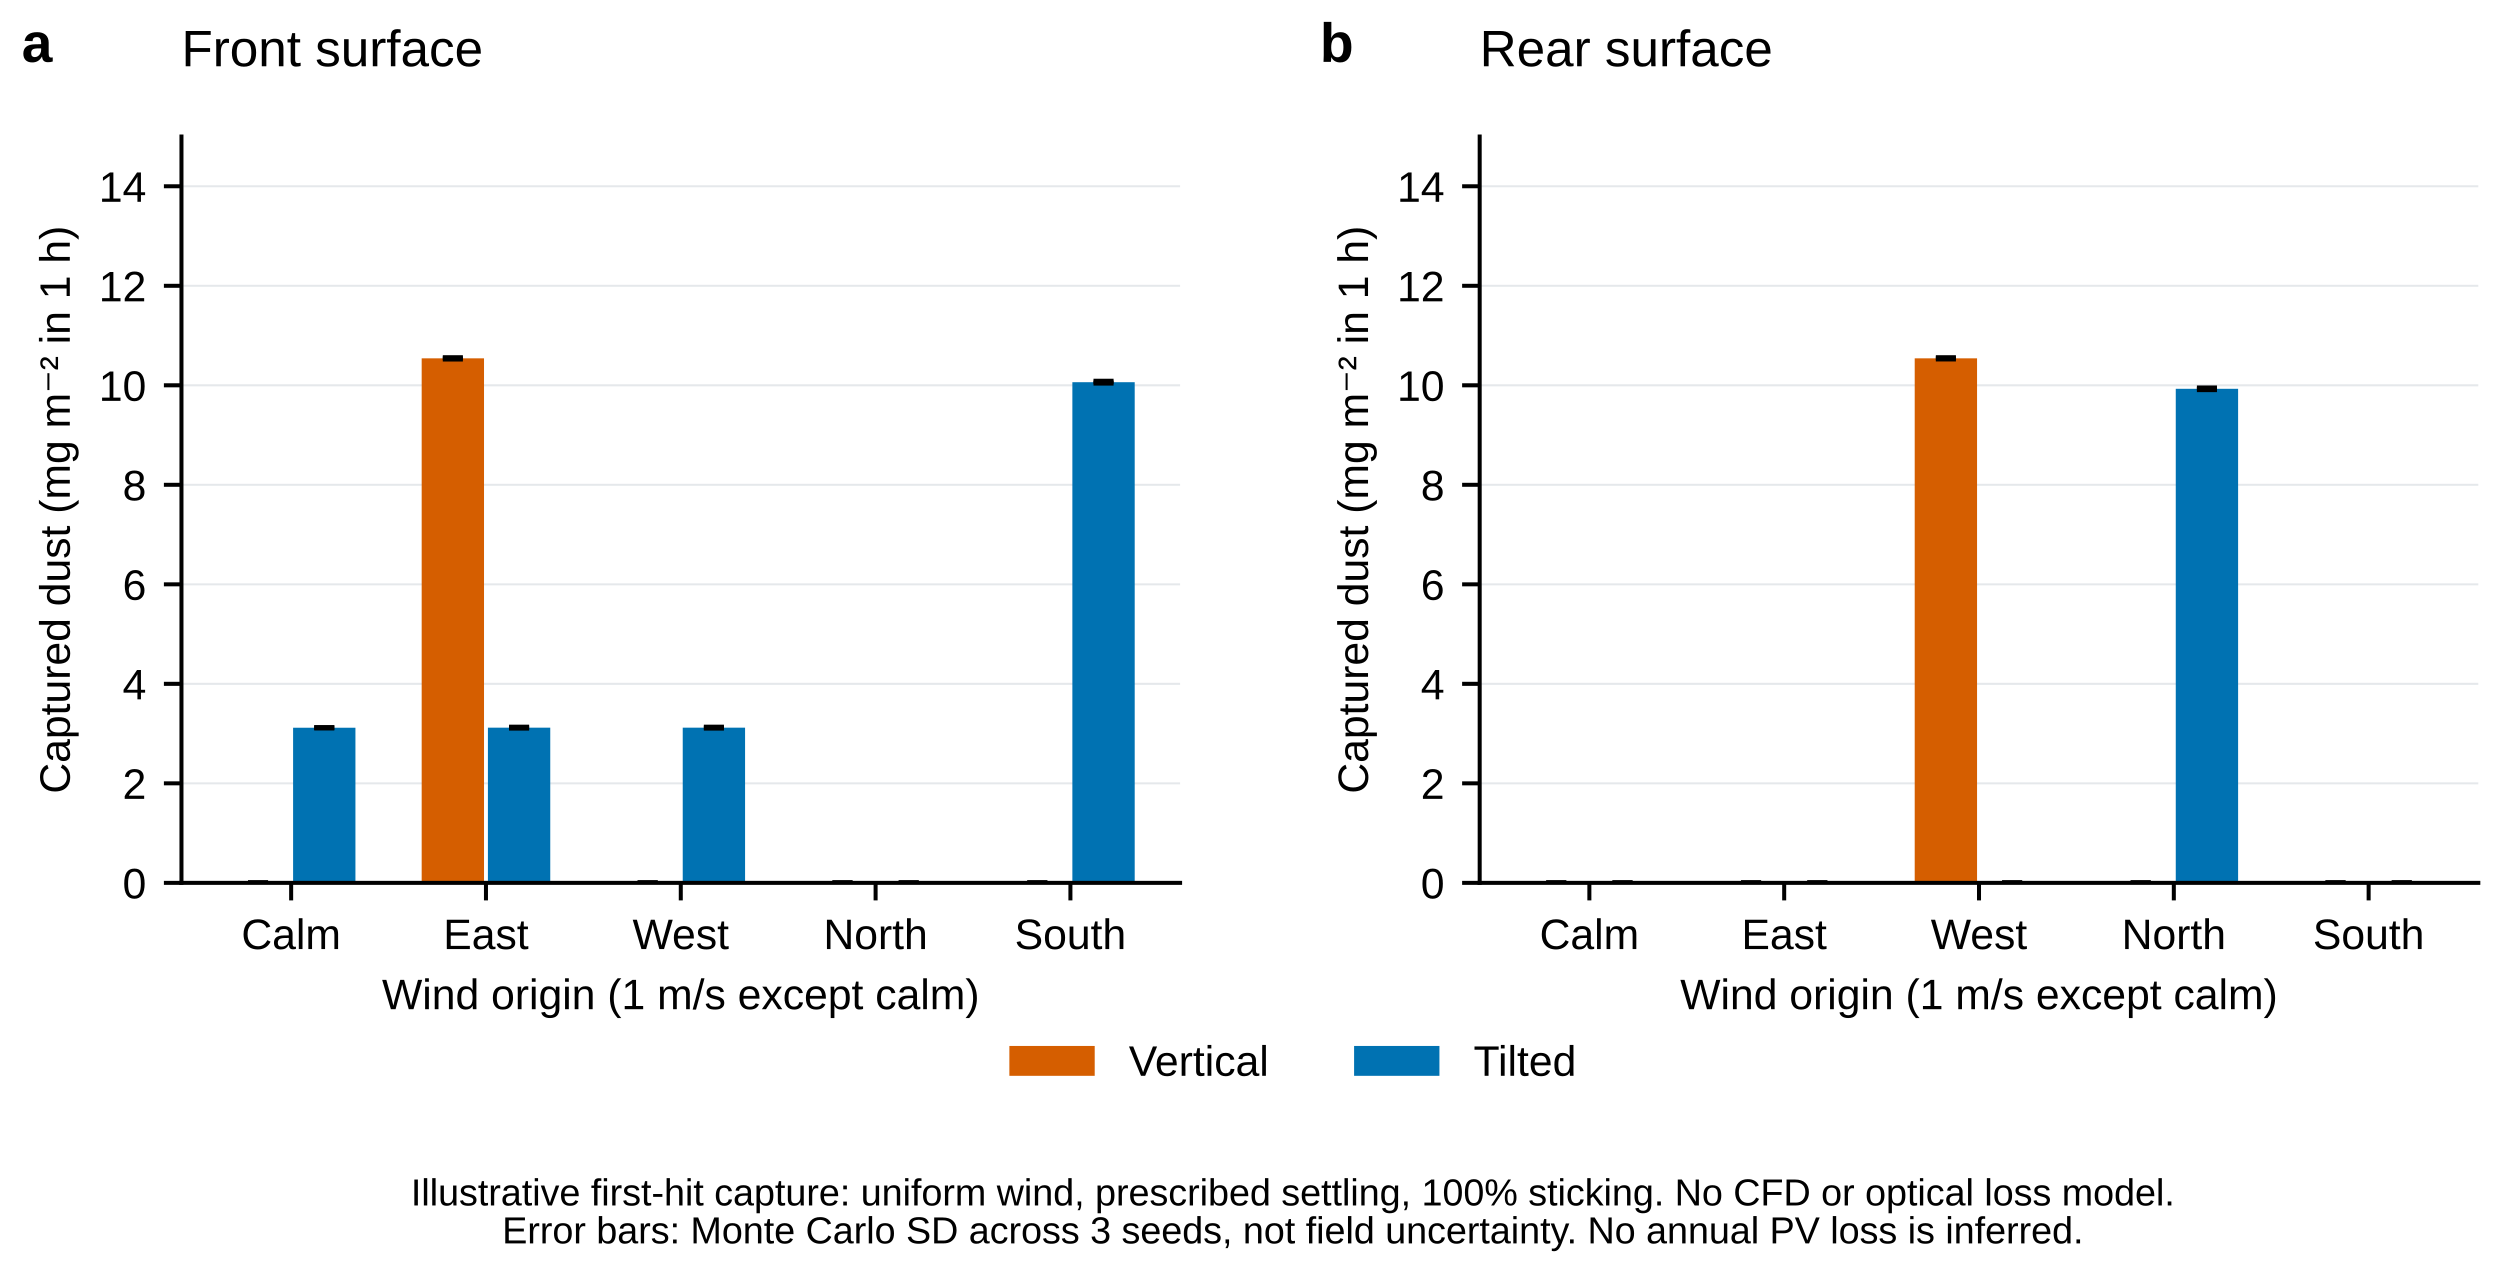
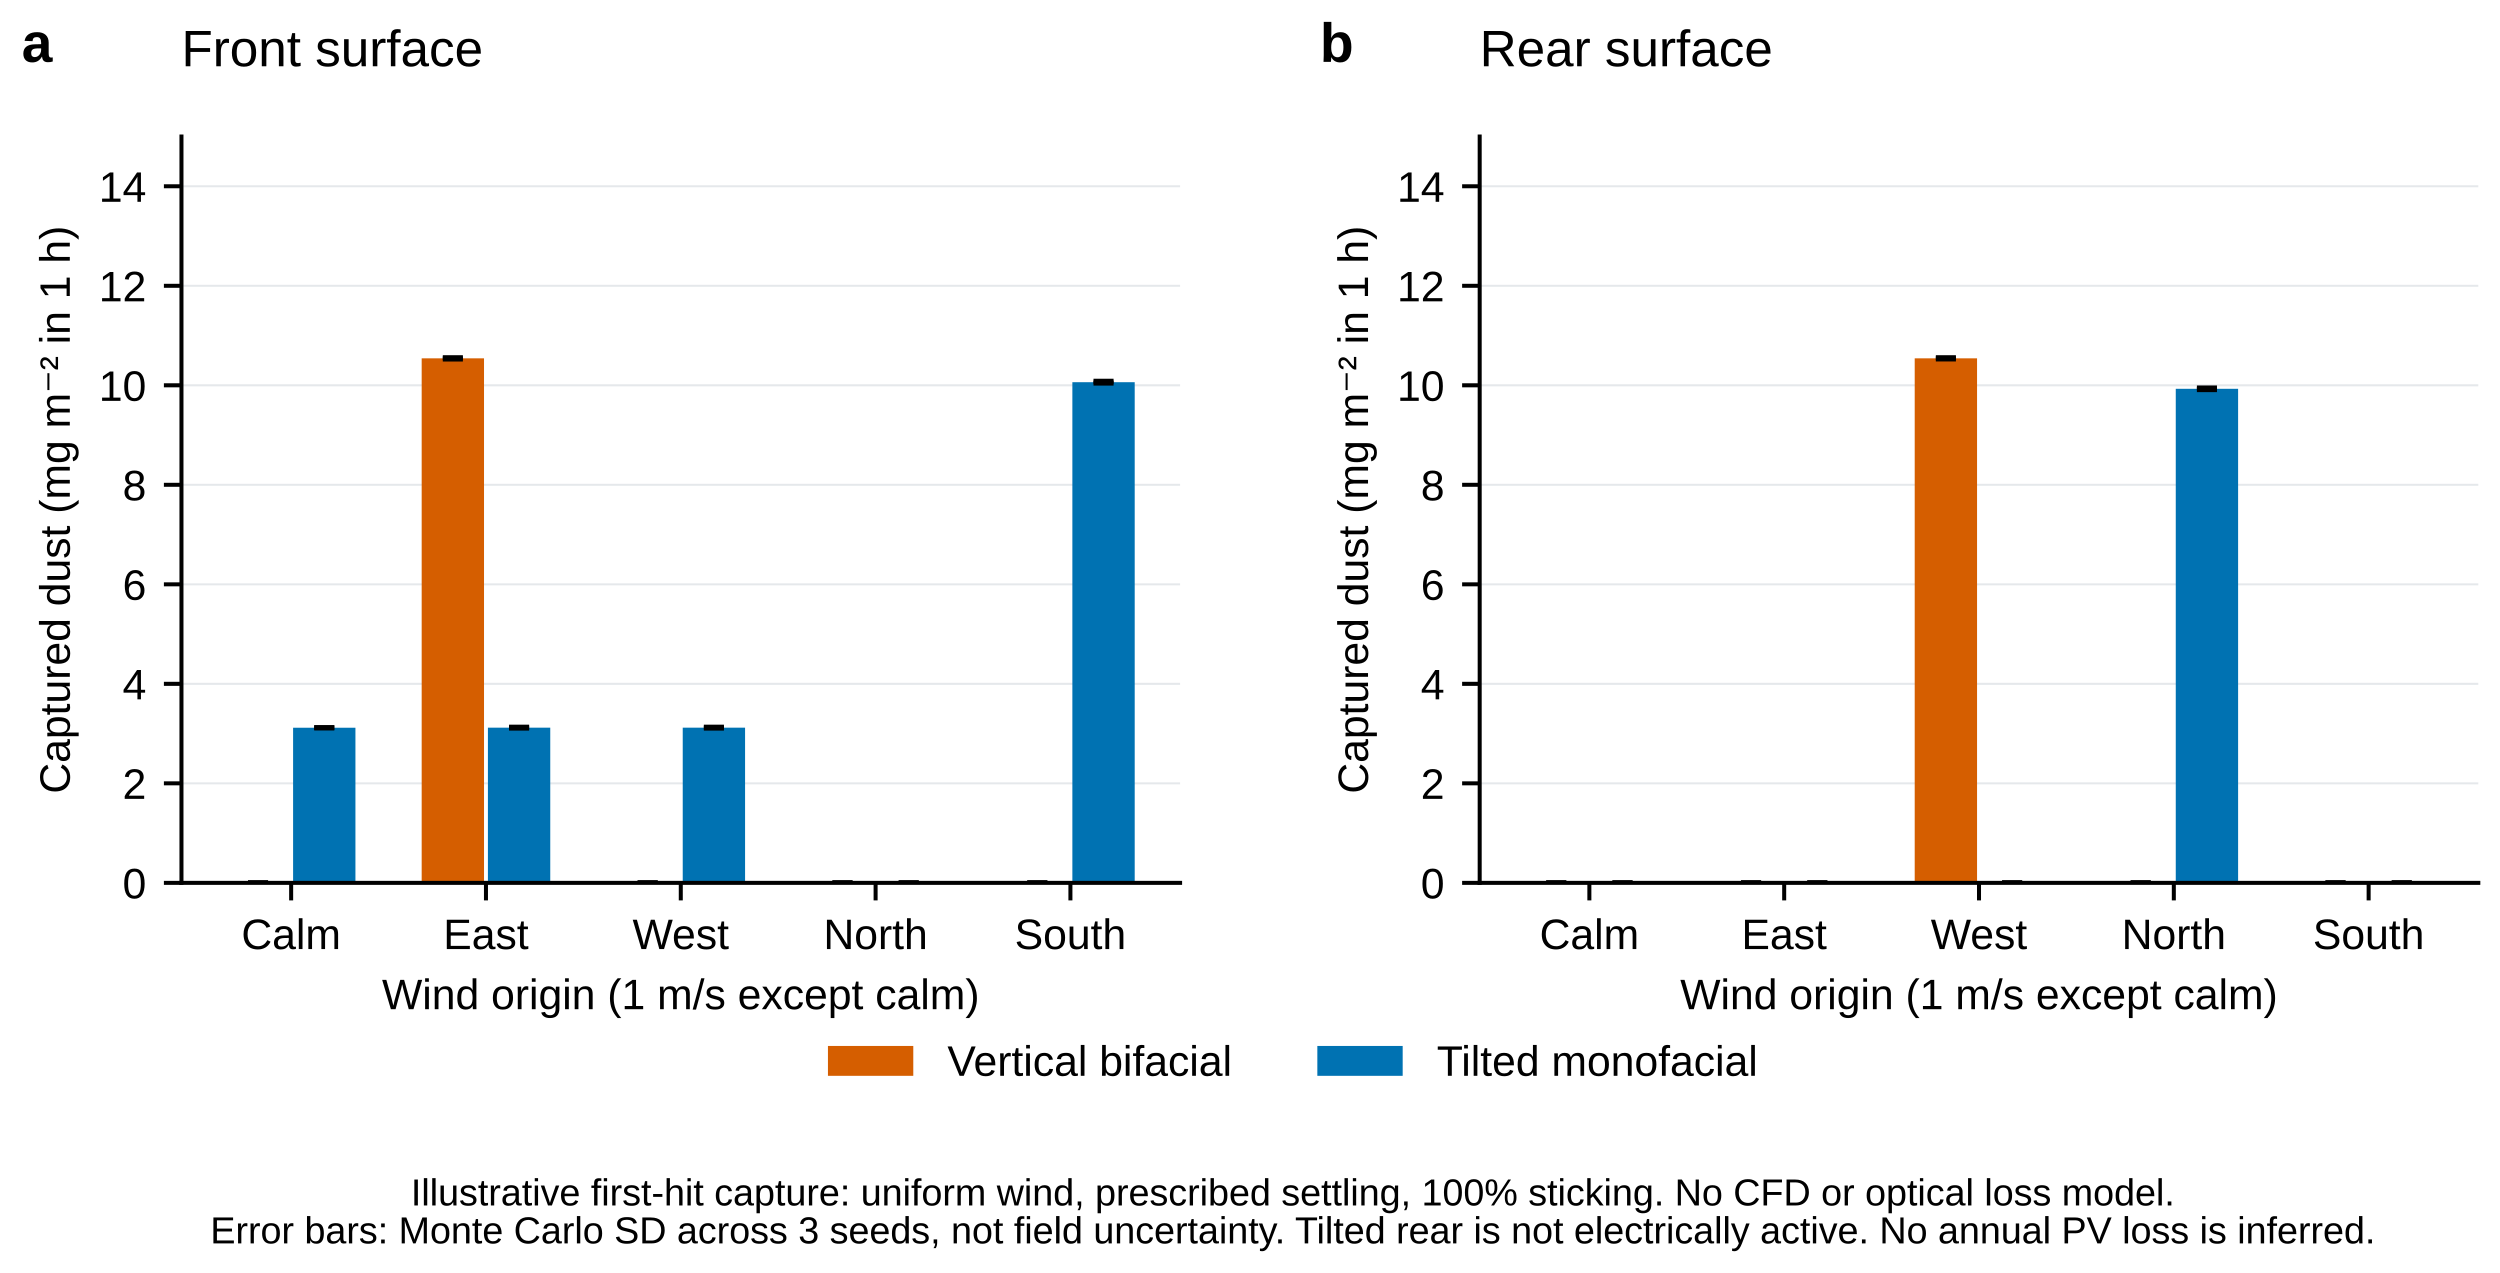
<svg xmlns="http://www.w3.org/2000/svg" xmlns:xlink="http://www.w3.org/1999/xlink" width="498.03pt" height="253.595pt" viewBox="0 0 498.03 253.595" version="1.1">
  <defs>
    <style type="text/css">*{stroke-linejoin: round; stroke-linecap: butt}</style>
  </defs>
  <g id="figure_1">
    <g id="patch_1">
      <path d="M 0 253.595  L 498.03 253.595  L 498.03 -0  L 0 -0  z " style="fill: #ffffff" />
    </g>
    <g id="axes_1">
      <g id="patch_2">
        <path d="M 36.15 175.876  L 235.089 175.876  L 235.089 27.196  L 36.15 27.196  z " style="fill: #ffffff" />
      </g>
      <g id="matplotlib.axis_1">
        <g id="xtick_1">
          <g id="line2d_1">
            <defs>
-               <path id="mda4c3cac43" d="M 0 0  L 0 3.5  " style="stroke: #000000; stroke-width: 0.8" />
+               <path id="m610a43c31d" d="M 0 0  L 0 3.5  " style="stroke: #000000; stroke-width: 0.8" />
            </defs>
            <g>
-               <use xlink:href="#mda4c3cac43" x="58" y="175.876" style="stroke: #000000; stroke-width: 0.8" />
+               <use xlink:href="#m610a43c31d" x="58" y="175.876" style="stroke: #000000; stroke-width: 0.8" />
            </g>
          </g>
          <g id="text_1">
            <text style="font-size: 8.5px; font-family: 'Arial', 'DejaVu Sans'; text-anchor: middle" x="58" y="189.065" transform="rotate(-0 58.00019 189.0645)">Calm</text>
          </g>
        </g>
        <g id="xtick_2">
          <g id="line2d_2">
            <g>
-               <use xlink:href="#mda4c3cac43" x="96.81" y="175.876" style="stroke: #000000; stroke-width: 0.8" />
+               <use xlink:href="#m610a43c31d" x="96.81" y="175.876" style="stroke: #000000; stroke-width: 0.8" />
            </g>
          </g>
          <g id="text_2">
            <text style="font-size: 8.5px; font-family: 'Arial', 'DejaVu Sans'; text-anchor: middle" x="96.81" y="189.065" transform="rotate(-0 96.81001 189.0645)">East</text>
          </g>
        </g>
        <g id="xtick_3">
          <g id="line2d_3">
            <g>
-               <use xlink:href="#mda4c3cac43" x="135.62" y="175.876" style="stroke: #000000; stroke-width: 0.8" />
+               <use xlink:href="#m610a43c31d" x="135.62" y="175.876" style="stroke: #000000; stroke-width: 0.8" />
            </g>
          </g>
          <g id="text_3">
            <text style="font-size: 8.5px; font-family: 'Arial', 'DejaVu Sans'; text-anchor: middle" x="135.62" y="189.065" transform="rotate(-0 135.6198 189.0645)">West</text>
          </g>
        </g>
        <g id="xtick_4">
          <g id="line2d_4">
            <g>
-               <use xlink:href="#mda4c3cac43" x="174.43" y="175.876" style="stroke: #000000; stroke-width: 0.8" />
+               <use xlink:href="#m610a43c31d" x="174.43" y="175.876" style="stroke: #000000; stroke-width: 0.8" />
            </g>
          </g>
          <g id="text_4">
            <text style="font-size: 8.5px; font-family: 'Arial', 'DejaVu Sans'; text-anchor: middle" x="174.43" y="189.065" transform="rotate(-0 174.4296 189.0645)">North</text>
          </g>
        </g>
        <g id="xtick_5">
          <g id="line2d_5">
            <g>
-               <use xlink:href="#mda4c3cac43" x="213.239" y="175.876" style="stroke: #000000; stroke-width: 0.8" />
+               <use xlink:href="#m610a43c31d" x="213.239" y="175.876" style="stroke: #000000; stroke-width: 0.8" />
            </g>
          </g>
          <g id="text_5">
            <text style="font-size: 8.5px; font-family: 'Arial', 'DejaVu Sans'; text-anchor: middle" x="213.239" y="189.065" transform="rotate(-0 213.2395 189.0645)">South</text>
          </g>
        </g>
        <g id="text_6">
          <text style="font-size: 8.5px; font-family: 'Arial', 'DejaVu Sans'; text-anchor: middle" x="135.62" y="201.042" transform="rotate(-0 135.6198 201.0416)">Wind origin (1 m/s except calm)</text>
        </g>
      </g>
      <g id="matplotlib.axis_2">
        <g id="ytick_1">
          <g id="line2d_6">
-             <path d="M 36.15 175.876  L 235.089 175.876  " clip-path="url(#p24596722d6)" style="fill: none; stroke: #e5e8eb; stroke-width: 0.4; stroke-linecap: square" />
+             <path d="M 36.15 175.876  L 235.089 175.876  " clip-path="url(#p8e706fa69b)" style="fill: none; stroke: #e5e8eb; stroke-width: 0.4; stroke-linecap: square" />
          </g>
          <g id="line2d_7">
            <defs>
-               <path id="m953f6fdab2" d="M 0 0  L -3.5 0  " style="stroke: #000000; stroke-width: 0.8" />
+               <path id="me29737c307" d="M 0 0  L -3.5 0  " style="stroke: #000000; stroke-width: 0.8" />
            </defs>
            <g>
-               <use xlink:href="#m953f6fdab2" x="36.15" y="175.876" style="stroke: #000000; stroke-width: 0.8" />
+               <use xlink:href="#me29737c307" x="36.15" y="175.876" style="stroke: #000000; stroke-width: 0.8" />
            </g>
          </g>
          <g id="text_7">
            <text style="font-size: 8.5px; font-family: 'Arial', 'DejaVu Sans'; text-anchor: end" x="29.15" y="178.97" transform="rotate(-0 29.15026 178.9704)">0</text>
          </g>
        </g>
        <g id="ytick_2">
          <g id="line2d_8">
-             <path d="M 36.15 156.052  L 235.089 156.052  " clip-path="url(#p24596722d6)" style="fill: none; stroke: #e5e8eb; stroke-width: 0.4; stroke-linecap: square" />
+             <path d="M 36.15 156.052  L 235.089 156.052  " clip-path="url(#p8e706fa69b)" style="fill: none; stroke: #e5e8eb; stroke-width: 0.4; stroke-linecap: square" />
          </g>
          <g id="line2d_9">
            <g>
-               <use xlink:href="#m953f6fdab2" x="36.15" y="156.052" style="stroke: #000000; stroke-width: 0.8" />
+               <use xlink:href="#me29737c307" x="36.15" y="156.052" style="stroke: #000000; stroke-width: 0.8" />
            </g>
          </g>
          <g id="text_8">
            <text style="font-size: 8.5px; font-family: 'Arial', 'DejaVu Sans'; text-anchor: end" x="29.15" y="159.146" transform="rotate(-0 29.15026 159.1464)">2</text>
          </g>
        </g>
        <g id="ytick_3">
          <g id="line2d_10">
-             <path d="M 36.15 136.228  L 235.089 136.228  " clip-path="url(#p24596722d6)" style="fill: none; stroke: #e5e8eb; stroke-width: 0.4; stroke-linecap: square" />
+             <path d="M 36.15 136.228  L 235.089 136.228  " clip-path="url(#p8e706fa69b)" style="fill: none; stroke: #e5e8eb; stroke-width: 0.4; stroke-linecap: square" />
          </g>
          <g id="line2d_11">
            <g>
-               <use xlink:href="#m953f6fdab2" x="36.15" y="136.228" style="stroke: #000000; stroke-width: 0.8" />
+               <use xlink:href="#me29737c307" x="36.15" y="136.228" style="stroke: #000000; stroke-width: 0.8" />
            </g>
          </g>
          <g id="text_9">
            <text style="font-size: 8.5px; font-family: 'Arial', 'DejaVu Sans'; text-anchor: end" x="29.15" y="139.322" transform="rotate(-0 29.15026 139.3224)">4</text>
          </g>
        </g>
        <g id="ytick_4">
          <g id="line2d_12">
-             <path d="M 36.15 116.404  L 235.089 116.404  " clip-path="url(#p24596722d6)" style="fill: none; stroke: #e5e8eb; stroke-width: 0.4; stroke-linecap: square" />
+             <path d="M 36.15 116.404  L 235.089 116.404  " clip-path="url(#p8e706fa69b)" style="fill: none; stroke: #e5e8eb; stroke-width: 0.4; stroke-linecap: square" />
          </g>
          <g id="line2d_13">
            <g>
-               <use xlink:href="#m953f6fdab2" x="36.15" y="116.404" style="stroke: #000000; stroke-width: 0.8" />
+               <use xlink:href="#me29737c307" x="36.15" y="116.404" style="stroke: #000000; stroke-width: 0.8" />
            </g>
          </g>
          <g id="text_10">
            <text style="font-size: 8.5px; font-family: 'Arial', 'DejaVu Sans'; text-anchor: end" x="29.15" y="119.498" transform="rotate(-0 29.15026 119.4984)">6</text>
          </g>
        </g>
        <g id="ytick_5">
          <g id="line2d_14">
-             <path d="M 36.15 96.58  L 235.089 96.58  " clip-path="url(#p24596722d6)" style="fill: none; stroke: #e5e8eb; stroke-width: 0.4; stroke-linecap: square" />
+             <path d="M 36.15 96.58  L 235.089 96.58  " clip-path="url(#p8e706fa69b)" style="fill: none; stroke: #e5e8eb; stroke-width: 0.4; stroke-linecap: square" />
          </g>
          <g id="line2d_15">
            <g>
-               <use xlink:href="#m953f6fdab2" x="36.15" y="96.58" style="stroke: #000000; stroke-width: 0.8" />
+               <use xlink:href="#me29737c307" x="36.15" y="96.58" style="stroke: #000000; stroke-width: 0.8" />
            </g>
          </g>
          <g id="text_11">
            <text style="font-size: 8.5px; font-family: 'Arial', 'DejaVu Sans'; text-anchor: end" x="29.15" y="99.674" transform="rotate(-0 29.15026 99.67442)">8</text>
          </g>
        </g>
        <g id="ytick_6">
          <g id="line2d_16">
-             <path d="M 36.15 76.756  L 235.089 76.756  " clip-path="url(#p24596722d6)" style="fill: none; stroke: #e5e8eb; stroke-width: 0.4; stroke-linecap: square" />
+             <path d="M 36.15 76.756  L 235.089 76.756  " clip-path="url(#p8e706fa69b)" style="fill: none; stroke: #e5e8eb; stroke-width: 0.4; stroke-linecap: square" />
          </g>
          <g id="line2d_17">
            <g>
-               <use xlink:href="#m953f6fdab2" x="36.15" y="76.756" style="stroke: #000000; stroke-width: 0.8" />
+               <use xlink:href="#me29737c307" x="36.15" y="76.756" style="stroke: #000000; stroke-width: 0.8" />
            </g>
          </g>
          <g id="text_12">
            <text style="font-size: 8.5px; font-family: 'Arial', 'DejaVu Sans'; text-anchor: end" x="29.15" y="79.85" transform="rotate(-0 29.15026 79.85042)">10</text>
          </g>
        </g>
        <g id="ytick_7">
          <g id="line2d_18">
-             <path d="M 36.15 56.932  L 235.089 56.932  " clip-path="url(#p24596722d6)" style="fill: none; stroke: #e5e8eb; stroke-width: 0.4; stroke-linecap: square" />
+             <path d="M 36.15 56.932  L 235.089 56.932  " clip-path="url(#p8e706fa69b)" style="fill: none; stroke: #e5e8eb; stroke-width: 0.4; stroke-linecap: square" />
          </g>
          <g id="line2d_19">
            <g>
-               <use xlink:href="#m953f6fdab2" x="36.15" y="56.932" style="stroke: #000000; stroke-width: 0.8" />
+               <use xlink:href="#me29737c307" x="36.15" y="56.932" style="stroke: #000000; stroke-width: 0.8" />
            </g>
          </g>
          <g id="text_13">
            <text style="font-size: 8.5px; font-family: 'Arial', 'DejaVu Sans'; text-anchor: end" x="29.15" y="60.026" transform="rotate(-0 29.15026 60.02642)">12</text>
          </g>
        </g>
        <g id="ytick_8">
          <g id="line2d_20">
-             <path d="M 36.15 37.108  L 235.089 37.108  " clip-path="url(#p24596722d6)" style="fill: none; stroke: #e5e8eb; stroke-width: 0.4; stroke-linecap: square" />
+             <path d="M 36.15 37.108  L 235.089 37.108  " clip-path="url(#p8e706fa69b)" style="fill: none; stroke: #e5e8eb; stroke-width: 0.4; stroke-linecap: square" />
          </g>
          <g id="line2d_21">
            <g>
-               <use xlink:href="#m953f6fdab2" x="36.15" y="37.108" style="stroke: #000000; stroke-width: 0.8" />
+               <use xlink:href="#me29737c307" x="36.15" y="37.108" style="stroke: #000000; stroke-width: 0.8" />
            </g>
          </g>
          <g id="text_14">
            <text style="font-size: 8.5px; font-family: 'Arial', 'DejaVu Sans'; text-anchor: end" x="29.15" y="40.202" transform="rotate(-0 29.15026 40.20242)">14</text>
          </g>
        </g>
        <g id="text_15">
          <text style="font-size: 8.5px; font-family: 'Arial', 'DejaVu Sans'; text-anchor: middle" x="13.908" y="101.536" transform="rotate(-90 13.90768 101.5363)">Captured dust (mg m⁻² in 1 h)</text>
        </g>
      </g>
      <g id="patch_3">
-         <path d="M 45.193 175.876  L 57.612 175.876  L 57.612 175.876  L 45.193 175.876  z " clip-path="url(#p24596722d6)" style="fill: #d55e00" />
+         <path d="M 45.193 175.876  L 57.612 175.876  L 57.612 175.876  L 45.193 175.876  z " clip-path="url(#p8e706fa69b)" style="fill: #d55e00" />
      </g>
      <g id="patch_4">
-         <path d="M 84.003 175.876  L 96.422 175.876  L 96.422 71.387  L 84.003 71.387  z " clip-path="url(#p24596722d6)" style="fill: #d55e00" />
+         <path d="M 84.003 175.876  L 96.422 175.876  L 96.422 71.387  L 84.003 71.387  z " clip-path="url(#p8e706fa69b)" style="fill: #d55e00" />
      </g>
      <g id="patch_5">
-         <path d="M 122.813 175.876  L 135.232 175.876  L 135.232 175.876  L 122.813 175.876  z " clip-path="url(#p24596722d6)" style="fill: #d55e00" />
+         <path d="M 122.813 175.876  L 135.232 175.876  L 135.232 175.876  L 122.813 175.876  z " clip-path="url(#p8e706fa69b)" style="fill: #d55e00" />
      </g>
      <g id="patch_6">
-         <path d="M 161.622 175.876  L 174.042 175.876  L 174.042 175.876  L 161.622 175.876  z " clip-path="url(#p24596722d6)" style="fill: #d55e00" />
+         <path d="M 161.622 175.876  L 174.042 175.876  L 174.042 175.876  L 161.622 175.876  z " clip-path="url(#p8e706fa69b)" style="fill: #d55e00" />
      </g>
      <g id="patch_7">
-         <path d="M 200.432 175.876  L 212.851 175.876  L 212.851 175.876  L 200.432 175.876  z " clip-path="url(#p24596722d6)" style="fill: #d55e00" />
+         <path d="M 200.432 175.876  L 212.851 175.876  L 212.851 175.876  L 200.432 175.876  z " clip-path="url(#p8e706fa69b)" style="fill: #d55e00" />
      </g>
      <g id="patch_8">
-         <path d="M 58.388 175.876  L 70.807 175.876  L 70.807 144.977  L 58.388 144.977  z " clip-path="url(#p24596722d6)" style="fill: #0072b2" />
+         <path d="M 58.388 175.876  L 70.807 175.876  L 70.807 144.977  L 58.388 144.977  z " clip-path="url(#p8e706fa69b)" style="fill: #0072b2" />
      </g>
      <g id="patch_9">
-         <path d="M 97.198 175.876  L 109.617 175.876  L 109.617 144.955  L 97.198 144.955  z " clip-path="url(#p24596722d6)" style="fill: #0072b2" />
+         <path d="M 97.198 175.876  L 109.617 175.876  L 109.617 144.955  L 97.198 144.955  z " clip-path="url(#p8e706fa69b)" style="fill: #0072b2" />
      </g>
      <g id="patch_10">
-         <path d="M 136.008 175.876  L 148.427 175.876  L 148.427 144.955  L 136.008 144.955  z " clip-path="url(#p24596722d6)" style="fill: #0072b2" />
+         <path d="M 136.008 175.876  L 148.427 175.876  L 148.427 144.955  L 136.008 144.955  z " clip-path="url(#p8e706fa69b)" style="fill: #0072b2" />
      </g>
      <g id="patch_11">
-         <path d="M 174.818 175.876  L 187.237 175.876  L 187.237 175.876  L 174.818 175.876  z " clip-path="url(#p24596722d6)" style="fill: #0072b2" />
+         <path d="M 174.818 175.876  L 187.237 175.876  L 187.237 175.876  L 174.818 175.876  z " clip-path="url(#p8e706fa69b)" style="fill: #0072b2" />
      </g>
      <g id="patch_12">
-         <path d="M 213.628 175.876  L 226.047 175.876  L 226.047 76.135  L 213.628 76.135  z " clip-path="url(#p24596722d6)" style="fill: #0072b2" />
+         <path d="M 213.628 175.876  L 226.047 175.876  L 226.047 76.135  L 213.628 76.135  z " clip-path="url(#p8e706fa69b)" style="fill: #0072b2" />
      </g>
      <g id="LineCollection_1">
-         <path d="M 51.403 175.876  L 51.403 175.876  " clip-path="url(#p24596722d6)" style="fill: none; stroke: #000000; stroke-width: 0.7" />
-         <path d="M 90.212 71.516  L 90.212 71.257  " clip-path="url(#p24596722d6)" style="fill: none; stroke: #000000; stroke-width: 0.7" />
-         <path d="M 129.022 175.876  L 129.022 175.876  " clip-path="url(#p24596722d6)" style="fill: none; stroke: #000000; stroke-width: 0.7" />
-         <path d="M 167.832 175.876  L 167.832 175.876  " clip-path="url(#p24596722d6)" style="fill: none; stroke: #000000; stroke-width: 0.7" />
-         <path d="M 206.642 175.876  L 206.642 175.876  " clip-path="url(#p24596722d6)" style="fill: none; stroke: #000000; stroke-width: 0.7" />
+         <path d="M 51.403 175.876  L 51.403 175.876  " clip-path="url(#p8e706fa69b)" style="fill: none; stroke: #000000; stroke-width: 0.7" />
+         <path d="M 90.212 71.516  L 90.212 71.257  " clip-path="url(#p8e706fa69b)" style="fill: none; stroke: #000000; stroke-width: 0.7" />
+         <path d="M 129.022 175.876  L 129.022 175.876  " clip-path="url(#p8e706fa69b)" style="fill: none; stroke: #000000; stroke-width: 0.7" />
+         <path d="M 167.832 175.876  L 167.832 175.876  " clip-path="url(#p8e706fa69b)" style="fill: none; stroke: #000000; stroke-width: 0.7" />
+         <path d="M 206.642 175.876  L 206.642 175.876  " clip-path="url(#p8e706fa69b)" style="fill: none; stroke: #000000; stroke-width: 0.7" />
      </g>
      <g id="line2d_22">
        <defs>
-           <path id="m560e1dd15d" d="M 2 0  L -2 -0  " style="stroke: #000000" />
+           <path id="me58c489006" d="M 2 0  L -2 -0  " style="stroke: #000000" />
        </defs>
-         <g clip-path="url(#p24596722d6)">
-           <use xlink:href="#m560e1dd15d" x="51.403" y="175.876" style="fill: #1f77b4; stroke: #000000" />
-           <use xlink:href="#m560e1dd15d" x="90.212" y="71.516" style="fill: #1f77b4; stroke: #000000" />
-           <use xlink:href="#m560e1dd15d" x="129.022" y="175.876" style="fill: #1f77b4; stroke: #000000" />
-           <use xlink:href="#m560e1dd15d" x="167.832" y="175.876" style="fill: #1f77b4; stroke: #000000" />
-           <use xlink:href="#m560e1dd15d" x="206.642" y="175.876" style="fill: #1f77b4; stroke: #000000" />
+         <g clip-path="url(#p8e706fa69b)">
+           <use xlink:href="#me58c489006" x="51.403" y="175.876" style="fill: #1f77b4; stroke: #000000" />
+           <use xlink:href="#me58c489006" x="90.212" y="71.516" style="fill: #1f77b4; stroke: #000000" />
+           <use xlink:href="#me58c489006" x="129.022" y="175.876" style="fill: #1f77b4; stroke: #000000" />
+           <use xlink:href="#me58c489006" x="167.832" y="175.876" style="fill: #1f77b4; stroke: #000000" />
+           <use xlink:href="#me58c489006" x="206.642" y="175.876" style="fill: #1f77b4; stroke: #000000" />
        </g>
      </g>
      <g id="line2d_23">
-         <g clip-path="url(#p24596722d6)">
-           <use xlink:href="#m560e1dd15d" x="51.403" y="175.876" style="fill: #1f77b4; stroke: #000000" />
-           <use xlink:href="#m560e1dd15d" x="90.212" y="71.257" style="fill: #1f77b4; stroke: #000000" />
-           <use xlink:href="#m560e1dd15d" x="129.022" y="175.876" style="fill: #1f77b4; stroke: #000000" />
-           <use xlink:href="#m560e1dd15d" x="167.832" y="175.876" style="fill: #1f77b4; stroke: #000000" />
-           <use xlink:href="#m560e1dd15d" x="206.642" y="175.876" style="fill: #1f77b4; stroke: #000000" />
+         <g clip-path="url(#p8e706fa69b)">
+           <use xlink:href="#me58c489006" x="51.403" y="175.876" style="fill: #1f77b4; stroke: #000000" />
+           <use xlink:href="#me58c489006" x="90.212" y="71.257" style="fill: #1f77b4; stroke: #000000" />
+           <use xlink:href="#me58c489006" x="129.022" y="175.876" style="fill: #1f77b4; stroke: #000000" />
+           <use xlink:href="#me58c489006" x="167.832" y="175.876" style="fill: #1f77b4; stroke: #000000" />
+           <use xlink:href="#me58c489006" x="206.642" y="175.876" style="fill: #1f77b4; stroke: #000000" />
        </g>
      </g>
      <g id="LineCollection_2">
-         <path d="M 64.598 144.994  L 64.598 144.959  " clip-path="url(#p24596722d6)" style="fill: none; stroke: #000000; stroke-width: 0.7" />
-         <path d="M 103.408 145.046  L 103.408 144.863  " clip-path="url(#p24596722d6)" style="fill: none; stroke: #000000; stroke-width: 0.7" />
-         <path d="M 142.217 145.046  L 142.217 144.863  " clip-path="url(#p24596722d6)" style="fill: none; stroke: #000000; stroke-width: 0.7" />
-         <path d="M 181.027 175.876  L 181.027 175.876  " clip-path="url(#p24596722d6)" style="fill: none; stroke: #000000; stroke-width: 0.7" />
-         <path d="M 219.837 76.32  L 219.837 75.95  " clip-path="url(#p24596722d6)" style="fill: none; stroke: #000000; stroke-width: 0.7" />
+         <path d="M 64.598 144.994  L 64.598 144.959  " clip-path="url(#p8e706fa69b)" style="fill: none; stroke: #000000; stroke-width: 0.7" />
+         <path d="M 103.408 145.046  L 103.408 144.863  " clip-path="url(#p8e706fa69b)" style="fill: none; stroke: #000000; stroke-width: 0.7" />
+         <path d="M 142.217 145.046  L 142.217 144.863  " clip-path="url(#p8e706fa69b)" style="fill: none; stroke: #000000; stroke-width: 0.7" />
+         <path d="M 181.027 175.876  L 181.027 175.876  " clip-path="url(#p8e706fa69b)" style="fill: none; stroke: #000000; stroke-width: 0.7" />
+         <path d="M 219.837 76.32  L 219.837 75.95  " clip-path="url(#p8e706fa69b)" style="fill: none; stroke: #000000; stroke-width: 0.7" />
      </g>
      <g id="line2d_24">
-         <g clip-path="url(#p24596722d6)">
-           <use xlink:href="#m560e1dd15d" x="64.598" y="144.994" style="fill: #1f77b4; stroke: #000000" />
-           <use xlink:href="#m560e1dd15d" x="103.408" y="145.046" style="fill: #1f77b4; stroke: #000000" />
-           <use xlink:href="#m560e1dd15d" x="142.217" y="145.046" style="fill: #1f77b4; stroke: #000000" />
-           <use xlink:href="#m560e1dd15d" x="181.027" y="175.876" style="fill: #1f77b4; stroke: #000000" />
-           <use xlink:href="#m560e1dd15d" x="219.837" y="76.32" style="fill: #1f77b4; stroke: #000000" />
+         <g clip-path="url(#p8e706fa69b)">
+           <use xlink:href="#me58c489006" x="64.598" y="144.994" style="fill: #1f77b4; stroke: #000000" />
+           <use xlink:href="#me58c489006" x="103.408" y="145.046" style="fill: #1f77b4; stroke: #000000" />
+           <use xlink:href="#me58c489006" x="142.217" y="145.046" style="fill: #1f77b4; stroke: #000000" />
+           <use xlink:href="#me58c489006" x="181.027" y="175.876" style="fill: #1f77b4; stroke: #000000" />
+           <use xlink:href="#me58c489006" x="219.837" y="76.32" style="fill: #1f77b4; stroke: #000000" />
        </g>
      </g>
      <g id="line2d_25">
-         <g clip-path="url(#p24596722d6)">
-           <use xlink:href="#m560e1dd15d" x="64.598" y="144.959" style="fill: #1f77b4; stroke: #000000" />
-           <use xlink:href="#m560e1dd15d" x="103.408" y="144.863" style="fill: #1f77b4; stroke: #000000" />
-           <use xlink:href="#m560e1dd15d" x="142.217" y="144.863" style="fill: #1f77b4; stroke: #000000" />
-           <use xlink:href="#m560e1dd15d" x="181.027" y="175.876" style="fill: #1f77b4; stroke: #000000" />
-           <use xlink:href="#m560e1dd15d" x="219.837" y="75.95" style="fill: #1f77b4; stroke: #000000" />
+         <g clip-path="url(#p8e706fa69b)">
+           <use xlink:href="#me58c489006" x="64.598" y="144.959" style="fill: #1f77b4; stroke: #000000" />
+           <use xlink:href="#me58c489006" x="103.408" y="144.863" style="fill: #1f77b4; stroke: #000000" />
+           <use xlink:href="#me58c489006" x="142.217" y="144.863" style="fill: #1f77b4; stroke: #000000" />
+           <use xlink:href="#me58c489006" x="181.027" y="175.876" style="fill: #1f77b4; stroke: #000000" />
+           <use xlink:href="#me58c489006" x="219.837" y="75.95" style="fill: #1f77b4; stroke: #000000" />
        </g>
      </g>
      <g id="patch_13">
        <path d="M 36.15 175.876  L 36.15 27.196  " style="fill: none; stroke: #000000; stroke-width: 0.8; stroke-linejoin: miter; stroke-linecap: square" />
      </g>
      <g id="patch_14">
        <path d="M 36.15 175.876  L 235.089 175.876  " style="fill: none; stroke: #000000; stroke-width: 0.8; stroke-linejoin: miter; stroke-linecap: square" />
      </g>
      <g id="text_16">
        <text style="font-weight: 700; font-size: 11px; font-family: 'Arial', 'DejaVu Sans'; text-anchor: start" x="4.32" y="12.328" transform="rotate(-0 4.32 12.3283)">a</text>
      </g>
      <g id="text_17">
        <text style="font-size: 10.2px; font-family: 'Arial', 'DejaVu Sans'; text-anchor: start" x="36.15" y="13.196" transform="rotate(-0 36.15026 13.1963)">Front surface</text>
      </g>
    </g>
    <g id="axes_2">
      <g id="patch_15">
        <path d="M 294.771 175.876  L 493.71 175.876  L 493.71 27.196  L 294.771 27.196  z " style="fill: #ffffff" />
      </g>
      <g id="matplotlib.axis_3">
        <g id="xtick_6">
          <g id="line2d_26">
            <g>
-               <use xlink:href="#mda4c3cac43" x="316.621" y="175.876" style="stroke: #000000; stroke-width: 0.8" />
+               <use xlink:href="#m610a43c31d" x="316.621" y="175.876" style="stroke: #000000; stroke-width: 0.8" />
            </g>
          </g>
          <g id="text_18">
            <text style="font-size: 8.5px; font-family: 'Arial', 'DejaVu Sans'; text-anchor: middle" x="316.621" y="189.065" transform="rotate(-0 316.6211 189.0645)">Calm</text>
          </g>
        </g>
        <g id="xtick_7">
          <g id="line2d_27">
            <g>
-               <use xlink:href="#mda4c3cac43" x="355.431" y="175.876" style="stroke: #000000; stroke-width: 0.8" />
+               <use xlink:href="#m610a43c31d" x="355.431" y="175.876" style="stroke: #000000; stroke-width: 0.8" />
            </g>
          </g>
          <g id="text_19">
            <text style="font-size: 8.5px; font-family: 'Arial', 'DejaVu Sans'; text-anchor: middle" x="355.431" y="189.065" transform="rotate(-0 355.4309 189.0645)">East</text>
          </g>
        </g>
        <g id="xtick_8">
          <g id="line2d_28">
            <g>
-               <use xlink:href="#mda4c3cac43" x="394.241" y="175.876" style="stroke: #000000; stroke-width: 0.8" />
+               <use xlink:href="#m610a43c31d" x="394.241" y="175.876" style="stroke: #000000; stroke-width: 0.8" />
            </g>
          </g>
          <g id="text_20">
            <text style="font-size: 8.5px; font-family: 'Arial', 'DejaVu Sans'; text-anchor: middle" x="394.241" y="189.065" transform="rotate(-0 394.2407 189.0645)">West</text>
          </g>
        </g>
        <g id="xtick_9">
          <g id="line2d_29">
            <g>
-               <use xlink:href="#mda4c3cac43" x="433.051" y="175.876" style="stroke: #000000; stroke-width: 0.8" />
+               <use xlink:href="#m610a43c31d" x="433.051" y="175.876" style="stroke: #000000; stroke-width: 0.8" />
            </g>
          </g>
          <g id="text_21">
            <text style="font-size: 8.5px; font-family: 'Arial', 'DejaVu Sans'; text-anchor: middle" x="433.051" y="189.065" transform="rotate(-0 433.0505 189.0645)">North</text>
          </g>
        </g>
        <g id="xtick_10">
          <g id="line2d_30">
            <g>
-               <use xlink:href="#mda4c3cac43" x="471.86" y="175.876" style="stroke: #000000; stroke-width: 0.8" />
+               <use xlink:href="#m610a43c31d" x="471.86" y="175.876" style="stroke: #000000; stroke-width: 0.8" />
            </g>
          </g>
          <g id="text_22">
            <text style="font-size: 8.5px; font-family: 'Arial', 'DejaVu Sans'; text-anchor: middle" x="471.86" y="189.065" transform="rotate(-0 471.8603 189.0645)">South</text>
          </g>
        </g>
        <g id="text_23">
          <text style="font-size: 8.5px; font-family: 'Arial', 'DejaVu Sans'; text-anchor: middle" x="394.241" y="201.042" transform="rotate(-0 394.2407 201.0416)">Wind origin (1 m/s except calm)</text>
        </g>
      </g>
      <g id="matplotlib.axis_4">
        <g id="ytick_9">
          <g id="line2d_31">
-             <path d="M 294.771 175.876  L 493.71 175.876  " clip-path="url(#pc06b288afd)" style="fill: none; stroke: #e5e8eb; stroke-width: 0.4; stroke-linecap: square" />
+             <path d="M 294.771 175.876  L 493.71 175.876  " clip-path="url(#p924cdcf036)" style="fill: none; stroke: #e5e8eb; stroke-width: 0.4; stroke-linecap: square" />
          </g>
          <g id="line2d_32">
            <g>
-               <use xlink:href="#m953f6fdab2" x="294.771" y="175.876" style="stroke: #000000; stroke-width: 0.8" />
+               <use xlink:href="#me29737c307" x="294.771" y="175.876" style="stroke: #000000; stroke-width: 0.8" />
            </g>
          </g>
          <g id="text_24">
            <text style="font-size: 8.5px; font-family: 'Arial', 'DejaVu Sans'; text-anchor: end" x="287.771" y="178.97" transform="rotate(-0 287.7711 178.9704)">0</text>
          </g>
        </g>
        <g id="ytick_10">
          <g id="line2d_33">
-             <path d="M 294.771 156.052  L 493.71 156.052  " clip-path="url(#pc06b288afd)" style="fill: none; stroke: #e5e8eb; stroke-width: 0.4; stroke-linecap: square" />
+             <path d="M 294.771 156.052  L 493.71 156.052  " clip-path="url(#p924cdcf036)" style="fill: none; stroke: #e5e8eb; stroke-width: 0.4; stroke-linecap: square" />
          </g>
          <g id="line2d_34">
            <g>
-               <use xlink:href="#m953f6fdab2" x="294.771" y="156.052" style="stroke: #000000; stroke-width: 0.8" />
+               <use xlink:href="#me29737c307" x="294.771" y="156.052" style="stroke: #000000; stroke-width: 0.8" />
            </g>
          </g>
          <g id="text_25">
            <text style="font-size: 8.5px; font-family: 'Arial', 'DejaVu Sans'; text-anchor: end" x="287.771" y="159.146" transform="rotate(-0 287.7711 159.1464)">2</text>
          </g>
        </g>
        <g id="ytick_11">
          <g id="line2d_35">
-             <path d="M 294.771 136.228  L 493.71 136.228  " clip-path="url(#pc06b288afd)" style="fill: none; stroke: #e5e8eb; stroke-width: 0.4; stroke-linecap: square" />
+             <path d="M 294.771 136.228  L 493.71 136.228  " clip-path="url(#p924cdcf036)" style="fill: none; stroke: #e5e8eb; stroke-width: 0.4; stroke-linecap: square" />
          </g>
          <g id="line2d_36">
            <g>
-               <use xlink:href="#m953f6fdab2" x="294.771" y="136.228" style="stroke: #000000; stroke-width: 0.8" />
+               <use xlink:href="#me29737c307" x="294.771" y="136.228" style="stroke: #000000; stroke-width: 0.8" />
            </g>
          </g>
          <g id="text_26">
            <text style="font-size: 8.5px; font-family: 'Arial', 'DejaVu Sans'; text-anchor: end" x="287.771" y="139.322" transform="rotate(-0 287.7711 139.3224)">4</text>
          </g>
        </g>
        <g id="ytick_12">
          <g id="line2d_37">
-             <path d="M 294.771 116.404  L 493.71 116.404  " clip-path="url(#pc06b288afd)" style="fill: none; stroke: #e5e8eb; stroke-width: 0.4; stroke-linecap: square" />
+             <path d="M 294.771 116.404  L 493.71 116.404  " clip-path="url(#p924cdcf036)" style="fill: none; stroke: #e5e8eb; stroke-width: 0.4; stroke-linecap: square" />
          </g>
          <g id="line2d_38">
            <g>
-               <use xlink:href="#m953f6fdab2" x="294.771" y="116.404" style="stroke: #000000; stroke-width: 0.8" />
+               <use xlink:href="#me29737c307" x="294.771" y="116.404" style="stroke: #000000; stroke-width: 0.8" />
            </g>
          </g>
          <g id="text_27">
            <text style="font-size: 8.5px; font-family: 'Arial', 'DejaVu Sans'; text-anchor: end" x="287.771" y="119.498" transform="rotate(-0 287.7711 119.4984)">6</text>
          </g>
        </g>
        <g id="ytick_13">
          <g id="line2d_39">
-             <path d="M 294.771 96.58  L 493.71 96.58  " clip-path="url(#pc06b288afd)" style="fill: none; stroke: #e5e8eb; stroke-width: 0.4; stroke-linecap: square" />
+             <path d="M 294.771 96.58  L 493.71 96.58  " clip-path="url(#p924cdcf036)" style="fill: none; stroke: #e5e8eb; stroke-width: 0.4; stroke-linecap: square" />
          </g>
          <g id="line2d_40">
            <g>
-               <use xlink:href="#m953f6fdab2" x="294.771" y="96.58" style="stroke: #000000; stroke-width: 0.8" />
+               <use xlink:href="#me29737c307" x="294.771" y="96.58" style="stroke: #000000; stroke-width: 0.8" />
            </g>
          </g>
          <g id="text_28">
            <text style="font-size: 8.5px; font-family: 'Arial', 'DejaVu Sans'; text-anchor: end" x="287.771" y="99.674" transform="rotate(-0 287.7711 99.67442)">8</text>
          </g>
        </g>
        <g id="ytick_14">
          <g id="line2d_41">
-             <path d="M 294.771 76.756  L 493.71 76.756  " clip-path="url(#pc06b288afd)" style="fill: none; stroke: #e5e8eb; stroke-width: 0.4; stroke-linecap: square" />
+             <path d="M 294.771 76.756  L 493.71 76.756  " clip-path="url(#p924cdcf036)" style="fill: none; stroke: #e5e8eb; stroke-width: 0.4; stroke-linecap: square" />
          </g>
          <g id="line2d_42">
            <g>
-               <use xlink:href="#m953f6fdab2" x="294.771" y="76.756" style="stroke: #000000; stroke-width: 0.8" />
+               <use xlink:href="#me29737c307" x="294.771" y="76.756" style="stroke: #000000; stroke-width: 0.8" />
            </g>
          </g>
          <g id="text_29">
            <text style="font-size: 8.5px; font-family: 'Arial', 'DejaVu Sans'; text-anchor: end" x="287.771" y="79.85" transform="rotate(-0 287.7711 79.85042)">10</text>
          </g>
        </g>
        <g id="ytick_15">
          <g id="line2d_43">
-             <path d="M 294.771 56.932  L 493.71 56.932  " clip-path="url(#pc06b288afd)" style="fill: none; stroke: #e5e8eb; stroke-width: 0.4; stroke-linecap: square" />
+             <path d="M 294.771 56.932  L 493.71 56.932  " clip-path="url(#p924cdcf036)" style="fill: none; stroke: #e5e8eb; stroke-width: 0.4; stroke-linecap: square" />
          </g>
          <g id="line2d_44">
            <g>
-               <use xlink:href="#m953f6fdab2" x="294.771" y="56.932" style="stroke: #000000; stroke-width: 0.8" />
+               <use xlink:href="#me29737c307" x="294.771" y="56.932" style="stroke: #000000; stroke-width: 0.8" />
            </g>
          </g>
          <g id="text_30">
            <text style="font-size: 8.5px; font-family: 'Arial', 'DejaVu Sans'; text-anchor: end" x="287.771" y="60.026" transform="rotate(-0 287.7711 60.02642)">12</text>
          </g>
        </g>
        <g id="ytick_16">
          <g id="line2d_45">
-             <path d="M 294.771 37.108  L 493.71 37.108  " clip-path="url(#pc06b288afd)" style="fill: none; stroke: #e5e8eb; stroke-width: 0.4; stroke-linecap: square" />
+             <path d="M 294.771 37.108  L 493.71 37.108  " clip-path="url(#p924cdcf036)" style="fill: none; stroke: #e5e8eb; stroke-width: 0.4; stroke-linecap: square" />
          </g>
          <g id="line2d_46">
            <g>
-               <use xlink:href="#m953f6fdab2" x="294.771" y="37.108" style="stroke: #000000; stroke-width: 0.8" />
+               <use xlink:href="#me29737c307" x="294.771" y="37.108" style="stroke: #000000; stroke-width: 0.8" />
            </g>
          </g>
          <g id="text_31">
            <text style="font-size: 8.5px; font-family: 'Arial', 'DejaVu Sans'; text-anchor: end" x="287.771" y="40.202" transform="rotate(-0 287.7711 40.20242)">14</text>
          </g>
        </g>
        <g id="text_32">
          <text style="font-size: 8.5px; font-family: 'Arial', 'DejaVu Sans'; text-anchor: middle" x="272.529" y="101.536" transform="rotate(-90 272.5286 101.5363)">Captured dust (mg m⁻² in 1 h)</text>
        </g>
      </g>
      <g id="patch_16">
-         <path d="M 303.814 175.876  L 316.233 175.876  L 316.233 175.876  L 303.814 175.876  z " clip-path="url(#pc06b288afd)" style="fill: #d55e00" />
+         <path d="M 303.814 175.876  L 316.233 175.876  L 316.233 175.876  L 303.814 175.876  z " clip-path="url(#p924cdcf036)" style="fill: #d55e00" />
      </g>
      <g id="patch_17">
-         <path d="M 342.624 175.876  L 355.043 175.876  L 355.043 175.876  L 342.624 175.876  z " clip-path="url(#pc06b288afd)" style="fill: #d55e00" />
+         <path d="M 342.624 175.876  L 355.043 175.876  L 355.043 175.876  L 342.624 175.876  z " clip-path="url(#p924cdcf036)" style="fill: #d55e00" />
      </g>
      <g id="patch_18">
-         <path d="M 381.433 175.876  L 393.853 175.876  L 393.853 71.379  L 381.433 71.379  z " clip-path="url(#pc06b288afd)" style="fill: #d55e00" />
+         <path d="M 381.433 175.876  L 393.853 175.876  L 393.853 71.379  L 381.433 71.379  z " clip-path="url(#p924cdcf036)" style="fill: #d55e00" />
      </g>
      <g id="patch_19">
-         <path d="M 420.243 175.876  L 432.662 175.876  L 432.662 175.876  L 420.243 175.876  z " clip-path="url(#pc06b288afd)" style="fill: #d55e00" />
+         <path d="M 420.243 175.876  L 432.662 175.876  L 432.662 175.876  L 420.243 175.876  z " clip-path="url(#p924cdcf036)" style="fill: #d55e00" />
      </g>
      <g id="patch_20">
-         <path d="M 459.053 175.876  L 471.472 175.876  L 471.472 175.876  L 459.053 175.876  z " clip-path="url(#pc06b288afd)" style="fill: #d55e00" />
+         <path d="M 459.053 175.876  L 471.472 175.876  L 471.472 175.876  L 459.053 175.876  z " clip-path="url(#p924cdcf036)" style="fill: #d55e00" />
      </g>
      <g id="patch_21">
-         <path d="M 317.009 175.876  L 329.428 175.876  L 329.428 175.876  L 317.009 175.876  z " clip-path="url(#pc06b288afd)" style="fill: #0072b2" />
+         <path d="M 317.009 175.876  L 329.428 175.876  L 329.428 175.876  L 317.009 175.876  z " clip-path="url(#p924cdcf036)" style="fill: #0072b2" />
      </g>
      <g id="patch_22">
-         <path d="M 355.819 175.876  L 368.238 175.876  L 368.238 175.876  L 355.819 175.876  z " clip-path="url(#pc06b288afd)" style="fill: #0072b2" />
+         <path d="M 355.819 175.876  L 368.238 175.876  L 368.238 175.876  L 355.819 175.876  z " clip-path="url(#p924cdcf036)" style="fill: #0072b2" />
      </g>
      <g id="patch_23">
-         <path d="M 394.629 175.876  L 407.048 175.876  L 407.048 175.876  L 394.629 175.876  z " clip-path="url(#pc06b288afd)" style="fill: #0072b2" />
+         <path d="M 394.629 175.876  L 407.048 175.876  L 407.048 175.876  L 394.629 175.876  z " clip-path="url(#p924cdcf036)" style="fill: #0072b2" />
      </g>
      <g id="patch_24">
-         <path d="M 433.439 175.876  L 445.858 175.876  L 445.858 77.448  L 433.439 77.448  z " clip-path="url(#pc06b288afd)" style="fill: #0072b2" />
+         <path d="M 433.439 175.876  L 445.858 175.876  L 445.858 77.448  L 433.439 77.448  z " clip-path="url(#p924cdcf036)" style="fill: #0072b2" />
      </g>
      <g id="patch_25">
-         <path d="M 472.248 175.876  L 484.668 175.876  L 484.668 175.876  L 472.248 175.876  z " clip-path="url(#pc06b288afd)" style="fill: #0072b2" />
+         <path d="M 472.248 175.876  L 484.668 175.876  L 484.668 175.876  L 472.248 175.876  z " clip-path="url(#p924cdcf036)" style="fill: #0072b2" />
      </g>
      <g id="LineCollection_3">
-         <path d="M 310.023 175.876  L 310.023 175.876  " clip-path="url(#pc06b288afd)" style="fill: none; stroke: #000000; stroke-width: 0.7" />
-         <path d="M 348.833 175.876  L 348.833 175.876  " clip-path="url(#pc06b288afd)" style="fill: none; stroke: #000000; stroke-width: 0.7" />
-         <path d="M 387.643 71.503  L 387.643 71.255  " clip-path="url(#pc06b288afd)" style="fill: none; stroke: #000000; stroke-width: 0.7" />
-         <path d="M 426.453 175.876  L 426.453 175.876  " clip-path="url(#pc06b288afd)" style="fill: none; stroke: #000000; stroke-width: 0.7" />
-         <path d="M 465.263 175.876  L 465.263 175.876  " clip-path="url(#pc06b288afd)" style="fill: none; stroke: #000000; stroke-width: 0.7" />
+         <path d="M 310.023 175.876  L 310.023 175.876  " clip-path="url(#p924cdcf036)" style="fill: none; stroke: #000000; stroke-width: 0.7" />
+         <path d="M 348.833 175.876  L 348.833 175.876  " clip-path="url(#p924cdcf036)" style="fill: none; stroke: #000000; stroke-width: 0.7" />
+         <path d="M 387.643 71.503  L 387.643 71.255  " clip-path="url(#p924cdcf036)" style="fill: none; stroke: #000000; stroke-width: 0.7" />
+         <path d="M 426.453 175.876  L 426.453 175.876  " clip-path="url(#p924cdcf036)" style="fill: none; stroke: #000000; stroke-width: 0.7" />
+         <path d="M 465.263 175.876  L 465.263 175.876  " clip-path="url(#p924cdcf036)" style="fill: none; stroke: #000000; stroke-width: 0.7" />
      </g>
      <g id="line2d_47">
-         <g clip-path="url(#pc06b288afd)">
-           <use xlink:href="#m560e1dd15d" x="310.023" y="175.876" style="fill: #1f77b4; stroke: #000000" />
-           <use xlink:href="#m560e1dd15d" x="348.833" y="175.876" style="fill: #1f77b4; stroke: #000000" />
-           <use xlink:href="#m560e1dd15d" x="387.643" y="71.503" style="fill: #1f77b4; stroke: #000000" />
-           <use xlink:href="#m560e1dd15d" x="426.453" y="175.876" style="fill: #1f77b4; stroke: #000000" />
-           <use xlink:href="#m560e1dd15d" x="465.263" y="175.876" style="fill: #1f77b4; stroke: #000000" />
+         <g clip-path="url(#p924cdcf036)">
+           <use xlink:href="#me58c489006" x="310.023" y="175.876" style="fill: #1f77b4; stroke: #000000" />
+           <use xlink:href="#me58c489006" x="348.833" y="175.876" style="fill: #1f77b4; stroke: #000000" />
+           <use xlink:href="#me58c489006" x="387.643" y="71.503" style="fill: #1f77b4; stroke: #000000" />
+           <use xlink:href="#me58c489006" x="426.453" y="175.876" style="fill: #1f77b4; stroke: #000000" />
+           <use xlink:href="#me58c489006" x="465.263" y="175.876" style="fill: #1f77b4; stroke: #000000" />
        </g>
      </g>
      <g id="line2d_48">
-         <g clip-path="url(#pc06b288afd)">
-           <use xlink:href="#m560e1dd15d" x="310.023" y="175.876" style="fill: #1f77b4; stroke: #000000" />
-           <use xlink:href="#m560e1dd15d" x="348.833" y="175.876" style="fill: #1f77b4; stroke: #000000" />
-           <use xlink:href="#m560e1dd15d" x="387.643" y="71.255" style="fill: #1f77b4; stroke: #000000" />
-           <use xlink:href="#m560e1dd15d" x="426.453" y="175.876" style="fill: #1f77b4; stroke: #000000" />
-           <use xlink:href="#m560e1dd15d" x="465.263" y="175.876" style="fill: #1f77b4; stroke: #000000" />
+         <g clip-path="url(#p924cdcf036)">
+           <use xlink:href="#me58c489006" x="310.023" y="175.876" style="fill: #1f77b4; stroke: #000000" />
+           <use xlink:href="#me58c489006" x="348.833" y="175.876" style="fill: #1f77b4; stroke: #000000" />
+           <use xlink:href="#me58c489006" x="387.643" y="71.255" style="fill: #1f77b4; stroke: #000000" />
+           <use xlink:href="#me58c489006" x="426.453" y="175.876" style="fill: #1f77b4; stroke: #000000" />
+           <use xlink:href="#me58c489006" x="465.263" y="175.876" style="fill: #1f77b4; stroke: #000000" />
        </g>
      </g>
      <g id="LineCollection_4">
-         <path d="M 323.219 175.876  L 323.219 175.876  " clip-path="url(#pc06b288afd)" style="fill: none; stroke: #000000; stroke-width: 0.7" />
-         <path d="M 362.029 175.876  L 362.029 175.876  " clip-path="url(#pc06b288afd)" style="fill: none; stroke: #000000; stroke-width: 0.7" />
-         <path d="M 400.838 175.876  L 400.838 175.876  " clip-path="url(#pc06b288afd)" style="fill: none; stroke: #000000; stroke-width: 0.7" />
-         <path d="M 439.648 77.613  L 439.648 77.284  " clip-path="url(#pc06b288afd)" style="fill: none; stroke: #000000; stroke-width: 0.7" />
-         <path d="M 478.458 175.876  L 478.458 175.876  " clip-path="url(#pc06b288afd)" style="fill: none; stroke: #000000; stroke-width: 0.7" />
+         <path d="M 323.219 175.876  L 323.219 175.876  " clip-path="url(#p924cdcf036)" style="fill: none; stroke: #000000; stroke-width: 0.7" />
+         <path d="M 362.029 175.876  L 362.029 175.876  " clip-path="url(#p924cdcf036)" style="fill: none; stroke: #000000; stroke-width: 0.7" />
+         <path d="M 400.838 175.876  L 400.838 175.876  " clip-path="url(#p924cdcf036)" style="fill: none; stroke: #000000; stroke-width: 0.7" />
+         <path d="M 439.648 77.613  L 439.648 77.284  " clip-path="url(#p924cdcf036)" style="fill: none; stroke: #000000; stroke-width: 0.7" />
+         <path d="M 478.458 175.876  L 478.458 175.876  " clip-path="url(#p924cdcf036)" style="fill: none; stroke: #000000; stroke-width: 0.7" />
      </g>
      <g id="line2d_49">
-         <g clip-path="url(#pc06b288afd)">
-           <use xlink:href="#m560e1dd15d" x="323.219" y="175.876" style="fill: #1f77b4; stroke: #000000" />
-           <use xlink:href="#m560e1dd15d" x="362.029" y="175.876" style="fill: #1f77b4; stroke: #000000" />
-           <use xlink:href="#m560e1dd15d" x="400.838" y="175.876" style="fill: #1f77b4; stroke: #000000" />
-           <use xlink:href="#m560e1dd15d" x="439.648" y="77.613" style="fill: #1f77b4; stroke: #000000" />
-           <use xlink:href="#m560e1dd15d" x="478.458" y="175.876" style="fill: #1f77b4; stroke: #000000" />
+         <g clip-path="url(#p924cdcf036)">
+           <use xlink:href="#me58c489006" x="323.219" y="175.876" style="fill: #1f77b4; stroke: #000000" />
+           <use xlink:href="#me58c489006" x="362.029" y="175.876" style="fill: #1f77b4; stroke: #000000" />
+           <use xlink:href="#me58c489006" x="400.838" y="175.876" style="fill: #1f77b4; stroke: #000000" />
+           <use xlink:href="#me58c489006" x="439.648" y="77.613" style="fill: #1f77b4; stroke: #000000" />
+           <use xlink:href="#me58c489006" x="478.458" y="175.876" style="fill: #1f77b4; stroke: #000000" />
        </g>
      </g>
      <g id="line2d_50">
-         <g clip-path="url(#pc06b288afd)">
-           <use xlink:href="#m560e1dd15d" x="323.219" y="175.876" style="fill: #1f77b4; stroke: #000000" />
-           <use xlink:href="#m560e1dd15d" x="362.029" y="175.876" style="fill: #1f77b4; stroke: #000000" />
-           <use xlink:href="#m560e1dd15d" x="400.838" y="175.876" style="fill: #1f77b4; stroke: #000000" />
-           <use xlink:href="#m560e1dd15d" x="439.648" y="77.284" style="fill: #1f77b4; stroke: #000000" />
-           <use xlink:href="#m560e1dd15d" x="478.458" y="175.876" style="fill: #1f77b4; stroke: #000000" />
+         <g clip-path="url(#p924cdcf036)">
+           <use xlink:href="#me58c489006" x="323.219" y="175.876" style="fill: #1f77b4; stroke: #000000" />
+           <use xlink:href="#me58c489006" x="362.029" y="175.876" style="fill: #1f77b4; stroke: #000000" />
+           <use xlink:href="#me58c489006" x="400.838" y="175.876" style="fill: #1f77b4; stroke: #000000" />
+           <use xlink:href="#me58c489006" x="439.648" y="77.284" style="fill: #1f77b4; stroke: #000000" />
+           <use xlink:href="#me58c489006" x="478.458" y="175.876" style="fill: #1f77b4; stroke: #000000" />
        </g>
      </g>
      <g id="patch_26">
        <path d="M 294.771 175.876  L 294.771 27.196  " style="fill: none; stroke: #000000; stroke-width: 0.8; stroke-linejoin: miter; stroke-linecap: square" />
      </g>
      <g id="patch_27">
        <path d="M 294.771 175.876  L 493.71 175.876  " style="fill: none; stroke: #000000; stroke-width: 0.8; stroke-linejoin: miter; stroke-linecap: square" />
      </g>
      <g id="text_33">
        <text style="font-weight: 700; font-size: 11px; font-family: 'Arial', 'DejaVu Sans'; text-anchor: start" x="262.941" y="12.328" transform="rotate(-0 262.9409 12.3283)">b</text>
      </g>
      <g id="text_34">
        <text style="font-size: 10.2px; font-family: 'Arial', 'DejaVu Sans'; text-anchor: start" x="294.771" y="13.196" transform="rotate(-0 294.7711 13.1963)">Rear surface</text>
      </g>
    </g>
    <g id="text_35">
      <text style="font-size: 7.5px; font-family: 'Arial', 'DejaVu Sans'; text-anchor: middle" x="257.55" y="240.136" transform="rotate(-0 257.5503 240.1363)">Illustrative first-hit capture: uniform wind, prescribed settling, 100% sticking. No CFD or optical loss model.</text>
    </g>
    <g id="text_36">
-       <text style="font-size: 7.5px; font-family: 'Arial', 'DejaVu Sans'; text-anchor: middle" x="257.55" y="247.696" transform="rotate(-0 257.5503 247.6963)">Error bars: Monte Carlo SD across 3 seeds, not field uncertainty. No annual PV loss is inferred.</text>
+       <text style="font-size: 7.5px; font-family: 'Arial', 'DejaVu Sans'; text-anchor: middle" x="257.55" y="247.696" transform="rotate(-0 257.5503 247.6963)">Error bars: Monte Carlo SD across 3 seeds, not field uncertainty. Tilted rear is not electrically active. No annual PV loss is inferred.</text>
    </g>
    <g id="legend_1">
      <g id="patch_28">
-         <path d="M 201.079 214.317  L 218.079 214.317  L 218.079 208.367  L 201.079 208.367  z " style="fill: #d55e00" />
+         <path d="M 164.937 214.317  L 181.937 214.317  L 181.937 208.367  L 164.937 208.367  z " style="fill: #d55e00" />
      </g>
      <g id="text_37">
-         <text style="font-size: 8.5px; font-family: 'Arial', 'DejaVu Sans'; text-anchor: start" x="224.879" y="214.317" transform="rotate(-0 224.8791 214.3175)">Vertical</text>
+         <text style="font-size: 8.5px; font-family: 'Arial', 'DejaVu Sans'; text-anchor: start" x="188.737" y="214.317" transform="rotate(-0 188.7374 214.3175)">Vertical bifacial</text>
      </g>
      <g id="patch_29">
-         <path d="M 269.752 214.317  L 286.752 214.317  L 286.752 208.367  L 269.752 208.367  z " style="fill: #0072b2" />
+         <path d="M 262.43 214.317  L 279.43 214.317  L 279.43 208.367  L 262.43 208.367  z " style="fill: #0072b2" />
      </g>
      <g id="text_38">
-         <text style="font-size: 8.5px; font-family: 'Arial', 'DejaVu Sans'; text-anchor: start" x="293.552" y="214.317" transform="rotate(-0 293.5524 214.3175)">Tilted</text>
+         <text style="font-size: 8.5px; font-family: 'Arial', 'DejaVu Sans'; text-anchor: start" x="286.23" y="214.317" transform="rotate(-0 286.2298 214.3175)">Tilted monofacial</text>
      </g>
    </g>
  </g>
  <defs>
-     <clipPath id="p24596722d6">
+     <clipPath id="p8e706fa69b">
      <rect x="36.15" y="27.196" width="198.939" height="148.68" />
    </clipPath>
-     <clipPath id="pc06b288afd">
+     <clipPath id="p924cdcf036">
      <rect x="294.771" y="27.196" width="198.939" height="148.68" />
    </clipPath>
  </defs>
</svg>
